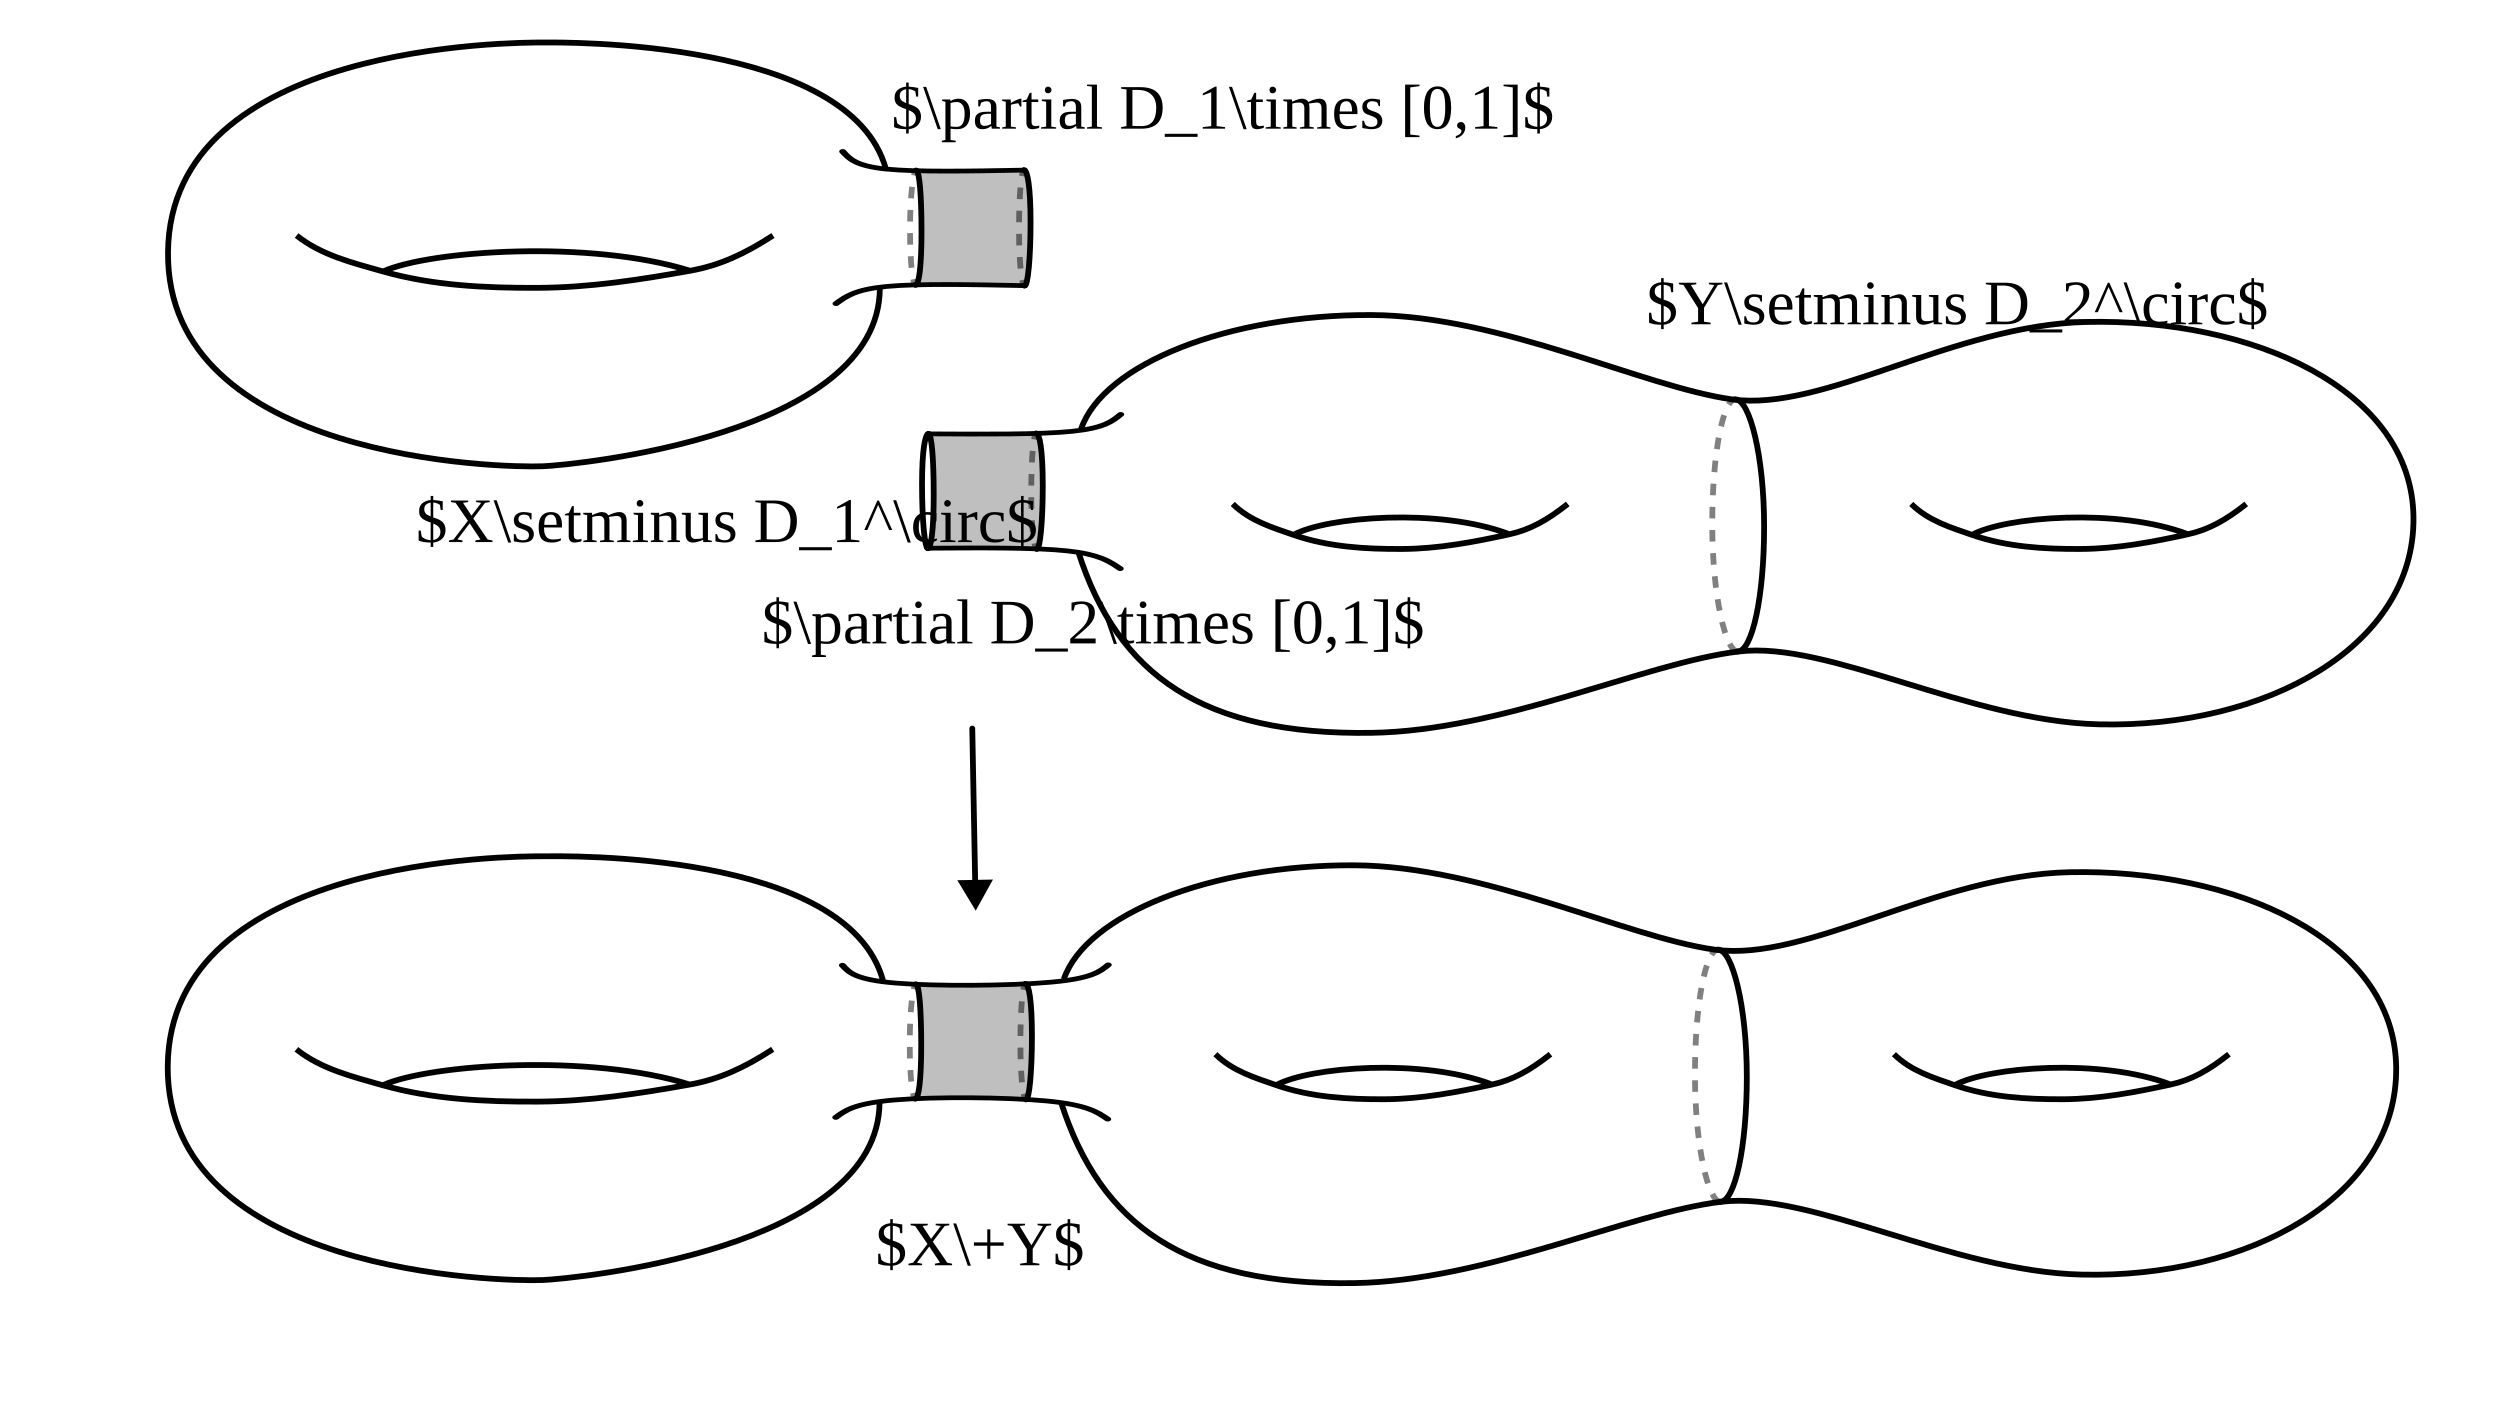
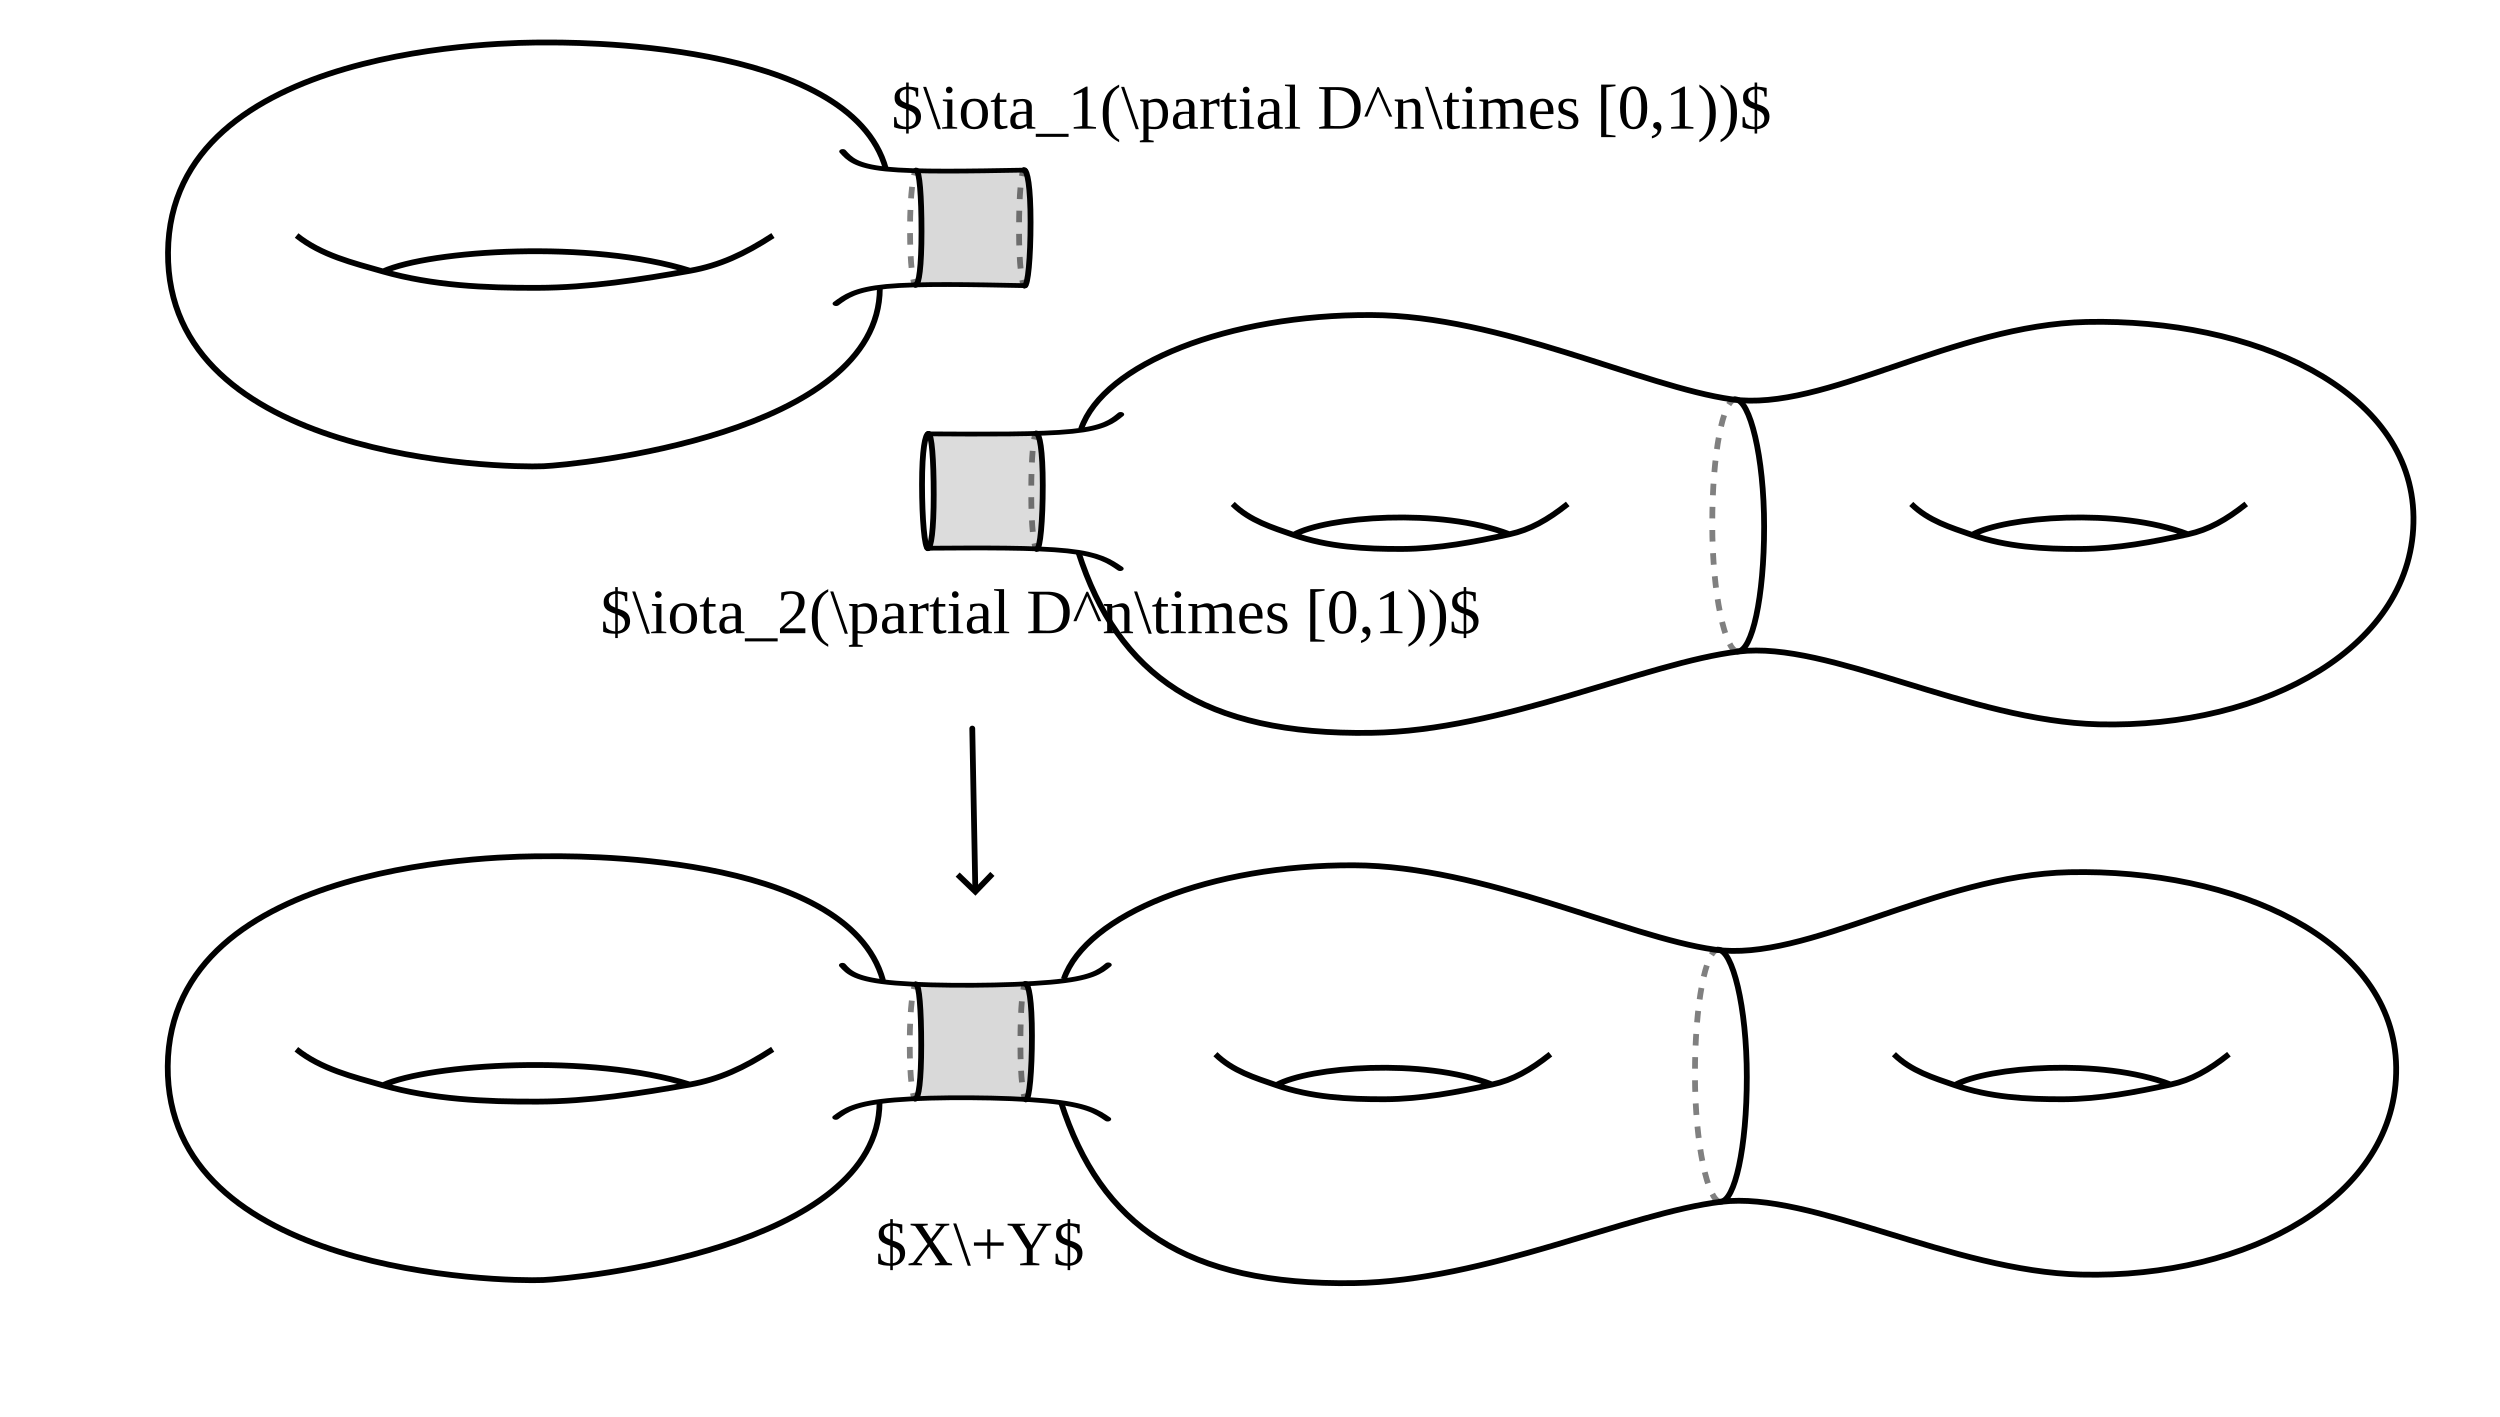
<svg xmlns="http://www.w3.org/2000/svg" width="6in" height="3.4in" viewBox="0 0 152.4 86.36" version="1.1" id="svg1">
  <defs id="defs1">
-     <marker style="overflow:visible" id="Triangle" refX="0" refY="0" orient="auto-start-reverse" markerWidth="1" markerHeight="1" viewBox="0 0 1 1" preserveAspectRatio="xMidYMid">
-       <path transform="scale(0.5)" style="fill:context-stroke;fill-rule:evenodd;stroke:context-stroke;stroke-width:1pt" d="M 5.77,0 -2.88,5 V -5 Z" id="path135" />
+     <marker style="overflow:visible" id="ArrowWide" refX="0" refY="0" orient="auto-start-reverse" markerWidth="1" markerHeight="1" viewBox="0 0 1 1" preserveAspectRatio="xMidYMid">
+       <path style="fill:none;stroke:context-stroke;stroke-width:1;stroke-linecap:butt" d="M 3,-3 0,0 3,3" transform="rotate(180,0.125,0)" id="path3" />
    </marker>
  </defs>
  <g id="layer1">
    <path id="path19" style="fill:none;stroke:#000000;stroke-width:0.353;stroke-linejoin:round" d="M 53.618,67.186 C 53.577,76.153 35.035,77.946 33.116,78.03 30.514,78.144 10.119,77.656 10.225,64.994 c 0.107,-12.786 21.101,-12.796 22.891,-12.796 1.225,0 18.53,-0.371 20.712,7.574" />
    <path d="m 23.333,66.157 c 2.882,-1.297 12.67,-1.943 18.716,-0.043 m 5.054,-2.149 c -1.745,1.135 -3.26,1.828 -5.054,2.149 -3.039,0.544 -6.136,1.029 -9.289,1.041 -3.223,0.013 -6.414,-0.141 -9.427,-0.998 -1.849,-0.526 -3.758,-0.986 -5.268,-2.192" style="display:inline;fill:none;stroke:#000000;stroke-width:0.353;stroke-dasharray:none;stroke-opacity:1" id="path1" />
    <path style="fill:none;stroke:#808080;stroke-width:0.353;stroke-linecap:butt;stroke-linejoin:round;stroke-dasharray:0.706, 0.706;stroke-dashoffset:0;stroke-opacity:1" d="m 104.871,73.259 c -0.747,-2e-5 -1.547,-3.463 -1.547,-7.765 -1e-5,-4.302 0.657,-7.603 1.403,-7.603" id="path18-1" />
    <path style="fill:none;stroke:#000000;stroke-width:0.353;stroke-linecap:round;stroke-linejoin:round;stroke-dasharray:none;stroke-dashoffset:3.067" d="m 104.728,57.89 c 0.885,2.3e-5 1.758,3.467 1.758,7.765 -1e-5,4.298 -0.73,7.603 -1.615,7.603" id="path17-2" />
    <path style="fill:none;stroke:#808080;stroke-width:0.353;stroke-linecap:butt;stroke-linejoin:round;stroke-dasharray:0.706, 0.706;stroke-dashoffset:0.318;stroke-opacity:1" d="m 62.549,67.02 c -0.165,-1.2e-5 -0.345,-1.227 -0.345,-3.416 -3e-6,-2.19 0.145,-3.626 0.311,-3.626" id="path18-1-0" />
    <path style="fill:none;stroke:#000000;stroke-width:0.353;stroke-linecap:round;stroke-linejoin:round;stroke-dasharray:none;stroke-dashoffset:3.067" d="m 62.515,59.978 c 0.196,1.7e-5 0.392,0.984 0.392,3.172 -2e-6,2.188 -0.162,3.87 -0.357,3.87" id="path17-2-9" />
    <path style="fill:none;stroke:#808080;stroke-width:0.353;stroke-linecap:butt;stroke-linejoin:round;stroke-dasharray:0.706, 0.706;stroke-dashoffset:0.318;stroke-opacity:1" d="m 55.803,66.975 c -0.165,-1.2e-5 -0.345,-1.193 -0.345,-3.376 -3e-6,-2.183 0.215,-3.594 0.38,-3.594" id="path18-1-0-0" />
    <path style="fill:none;stroke:#000000;stroke-width:0.353;stroke-linecap:round;stroke-linejoin:round;stroke-dasharray:none;stroke-dashoffset:3.067" d="m 55.838,60.004 c 0.196,1.8e-5 0.32,1.552 0.32,3.712 -2e-6,2.161 -0.159,3.258 -0.355,3.258" id="path17-2-9-5" />
-     <path style="fill:#000000;fill-opacity:0.25;stroke:none;stroke-width:0.353;stroke-linecap:round;stroke-linejoin:round;stroke-dasharray:none;stroke-dashoffset:3.067" d="m 62.448,67.021 c 0.196,-1.2e-5 0.357,-1.682 0.357,-3.87 2e-6,-2.188 -0.196,-3.172 -0.392,-3.172 l -6.677,0.026 c 0.196,1.8e-5 0.32,1.552 0.32,3.712 -2e-6,2.161 -0.159,3.258 -0.355,3.258 z" id="path17-2-9-4" />
+     <path style="fill:#000000;fill-opacity:0.15;stroke:none;stroke-width:0.353;stroke-linecap:round;stroke-linejoin:round;stroke-dasharray:none;stroke-dashoffset:3.067" d="m 62.448,67.021 c 0.196,-1.2e-5 0.357,-1.682 0.357,-3.87 2e-6,-2.188 -0.196,-3.172 -0.392,-3.172 l -6.677,0.026 c 0.196,1.8e-5 0.32,1.552 0.32,3.712 -2e-6,2.161 -0.159,3.258 -0.355,3.258 z" id="path17-2-9-4" />
    <path id="path19-2" style="fill:none;stroke:#000000;stroke-width:0.353;stroke-linejoin:round" d="m 64.678,67.186 c 2.413,7.539 7.616,11.186 17.862,11.032 8.026,-0.121 16.76,-4.29 22.401,-4.96 5.48,-0.65 14.042,4.247 21.938,4.441 10.202,0.25 19.293,-4.756 19.192,-12.636 -0.101,-7.819 -9.829,-12.115 -19.929,-11.893 -8.103,0.179 -16.012,5.508 -21.616,4.72 -5.434,-0.763 -14.085,-5.105 -21.989,-5.142 -8.677,-0.04 -16.327,2.978 -17.69,6.949" />
    <path d="m 77.797,66.15 c 2.027,-1.116 8.911,-1.671 13.163,-0.037 m 3.554,-1.849 c -1.227,0.977 -2.292,1.573 -3.554,1.849 -2.137,0.468 -4.315,0.885 -6.533,0.896 -2.267,0.011 -4.511,-0.121 -6.63,-0.859 -1.3,-0.453 -2.643,-0.848 -3.705,-1.886" style="display:inline;fill:none;stroke:#000000;stroke-width:0.353;stroke-dasharray:none;stroke-opacity:1" id="path1-4" />
    <path d="m 119.159,66.15 c 2.027,-1.116 8.911,-1.671 13.163,-0.037 m 3.554,-1.849 c -1.227,0.977 -2.292,1.573 -3.554,1.849 -2.137,0.468 -4.315,0.885 -6.533,0.896 -2.267,0.011 -4.511,-0.121 -6.63,-0.859 -1.3,-0.453 -2.643,-0.848 -3.705,-1.886" style="display:inline;fill:none;stroke:#000000;stroke-width:0.353;stroke-dasharray:none;stroke-opacity:1" id="path1-4-9" />
    <path style="fill:none;fill-opacity:1;fill-rule:nonzero;stroke:#000000;stroke-width:0.29;stroke-linecap:round;stroke-linejoin:round;stroke-dasharray:none;stroke-dashoffset:1.164;stroke-opacity:1;paint-order:stroke markers fill" transform="matrix(1.477034,0,0,-1,-31.73842,74.63836)" d="m 56.258,15.796 c 0.267,-0.44 0.533,-0.881 2.191,-1.085 1.657,-0.204 4.705,-0.173 6.4,0.052 1.695,0.224 2.036,0.641 2.377,1.058" id="path2" />
    <path style="fill:none;fill-opacity:1;fill-rule:nonzero;stroke:#000000;stroke-width:0.29;stroke-linecap:round;stroke-linejoin:round;stroke-dasharray:none;stroke-dashoffset:1.164;stroke-opacity:1;paint-order:stroke markers fill" transform="matrix(1.477034,0,0,1,-31.92224,52.67934)" d="m 56.108,15.438 c 0.392,-0.432 0.783,-0.863 2.438,-1.065 1.655,-0.202 4.573,-0.173 6.247,0.06 1.674,0.233 2.104,0.671 2.535,1.109" id="path2-9" />
    <path id="path19-8" style="fill:none;stroke:#000000;stroke-width:0.353;stroke-linejoin:round" d="M 53.635,17.578 C 53.593,26.545 35.052,28.337 33.132,28.422 30.531,28.536 10.135,28.048 10.242,15.385 10.349,2.6 31.343,2.59 33.132,2.59 c 1.225,0 18.69,-0.23 20.872,7.714" />
    <path d="m 23.35,16.549 c 2.882,-1.297 12.67,-1.943 18.716,-0.043 m 5.054,-2.149 c -1.745,1.135 -3.26,1.828 -5.054,2.149 -3.039,0.544 -6.136,1.029 -9.289,1.041 -3.223,0.013 -6.414,-0.141 -9.427,-0.998 -1.849,-0.526 -3.758,-0.986 -5.268,-2.192" style="display:inline;fill:none;stroke:#000000;stroke-width:0.353;stroke-dasharray:none;stroke-opacity:1" id="path1-3" />
    <path style="fill:none;stroke:#808080;stroke-width:0.353;stroke-linecap:butt;stroke-linejoin:round;stroke-dasharray:0.706, 0.706;stroke-dashoffset:0;stroke-opacity:1" d="m 105.926,39.715 c -0.747,-2e-5 -1.547,-3.463 -1.547,-7.765 -1e-5,-4.302 0.657,-7.603 1.403,-7.603" id="path18-1-1" />
    <path style="fill:none;stroke:#000000;stroke-width:0.353;stroke-linecap:round;stroke-linejoin:round;stroke-dasharray:none;stroke-dashoffset:3.067" d="m 105.783,24.346 c 0.885,2.3e-5 1.758,3.467 1.758,7.765 -10e-6,4.298 -0.73,7.603 -1.615,7.603" id="path17-2-0" />
    <path style="fill:none;stroke:#808080;stroke-width:0.353;stroke-linecap:butt;stroke-linejoin:round;stroke-dasharray:0.706, 0.706;stroke-dashoffset:0.318;stroke-opacity:1" d="m 62.465,17.413 c -0.165,-1.2e-5 -0.345,-1.227 -0.345,-3.416 -3e-6,-2.19 0.145,-3.626 0.311,-3.626" id="path18-1-0-08-1" />
    <path style="fill:none;stroke:#000000;stroke-width:0.353;stroke-linecap:round;stroke-linejoin:round;stroke-dasharray:none;stroke-dashoffset:3.067" d="m 62.431,10.371 c 0.196,1.7e-5 0.392,0.984 0.392,3.172 -2e-6,2.188 -0.162,3.87 -0.357,3.87" id="path17-2-9-0-2" />
    <path style="fill:none;stroke:#808080;stroke-width:0.353;stroke-linecap:butt;stroke-linejoin:round;stroke-dasharray:0.706, 0.706;stroke-dashoffset:0.318;stroke-opacity:1" d="m 55.82,17.366 c -0.165,-1.2e-5 -0.345,-1.193 -0.345,-3.376 -3e-6,-2.183 0.215,-3.594 0.38,-3.594" id="path18-1-0-0-4" />
    <path style="fill:none;stroke:#000000;stroke-width:0.353;stroke-linecap:round;stroke-linejoin:round;stroke-dasharray:none;stroke-dashoffset:3.067" d="m 55.855,10.396 c 0.196,1.8e-5 0.32,1.552 0.32,3.712 -2e-6,2.161 -0.159,3.258 -0.355,3.258" id="path17-2-9-5-7" />
-     <path style="fill:#000000;fill-opacity:0.25;stroke:none;stroke-width:0.353;stroke-linecap:round;stroke-linejoin:round;stroke-dasharray:none;stroke-dashoffset:3.067" d="m 62.465,17.413 c 0.196,-1.2e-5 0.357,-1.682 0.357,-3.87 2e-6,-2.188 -0.196,-3.172 -0.392,-3.172 l -6.677,0.026 c 0.196,1.8e-5 0.32,1.552 0.32,3.712 -2e-6,2.161 -0.159,3.258 -0.355,3.258 z" id="path17-2-9-4-6" />
+     <path style="fill:#000000;fill-opacity:0.15;stroke:none;stroke-width:0.353;stroke-linecap:round;stroke-linejoin:round;stroke-dasharray:none;stroke-dashoffset:3.067" d="m 62.465,17.413 c 0.196,-1.2e-5 0.357,-1.682 0.357,-3.87 2e-6,-2.188 -0.196,-3.172 -0.392,-3.172 l -6.677,0.026 c 0.196,1.8e-5 0.32,1.552 0.32,3.712 -2e-6,2.161 -0.159,3.258 -0.355,3.258 z" id="path17-2-9-4-6" />
    <path id="path19-2-1" style="fill:none;stroke:#000000;stroke-width:0.353;stroke-linejoin:round" d="m 65.733,33.642 c 2.413,7.539 7.616,11.186 17.862,11.032 8.026,-0.121 16.76,-4.29 22.401,-4.96 5.48,-0.65 14.042,4.247 21.938,4.441 10.202,0.25 19.293,-4.756 19.192,-12.636 -0.101,-7.819 -9.829,-12.115 -19.929,-11.893 -8.103,0.179 -16.012,5.508 -21.616,4.72 -5.434,-0.763 -14.085,-5.105 -21.989,-5.142 -8.677,-0.04 -16.327,2.978 -17.69,6.949" />
    <path d="m 78.852,32.606 c 2.027,-1.116 8.911,-1.671 13.163,-0.037 m 3.554,-1.849 c -1.227,0.977 -2.292,1.573 -3.554,1.849 -2.137,0.468 -4.315,0.885 -6.533,0.896 -2.267,0.011 -4.511,-0.121 -6.63,-0.859 -1.3,-0.453 -2.643,-0.848 -3.705,-1.886" style="display:inline;fill:none;stroke:#000000;stroke-width:0.353;stroke-dasharray:none;stroke-opacity:1" id="path1-4-6" />
    <path d="m 120.214,32.606 c 2.027,-1.116 8.911,-1.671 13.163,-0.037 m 3.554,-1.849 c -1.227,0.977 -2.292,1.573 -3.554,1.849 -2.137,0.468 -4.315,0.885 -6.533,0.896 -2.267,0.011 -4.511,-0.121 -6.63,-0.859 -1.3,-0.453 -2.643,-0.848 -3.705,-1.886" style="display:inline;fill:none;stroke:#000000;stroke-width:0.353;stroke-dasharray:none;stroke-opacity:1" id="path1-4-9-1" />
    <path style="fill:none;fill-opacity:1;fill-rule:nonzero;stroke:#000000;stroke-width:0.29;stroke-linecap:round;stroke-linejoin:round;stroke-dasharray:none;stroke-dashoffset:1.164;stroke-opacity:1;paint-order:stroke markers fill" transform="matrix(1.477034,0,0,-1,-31.72194,25.02995)" d="m 56.258,15.796 c 0.267,-0.44 0.533,-0.881 1.781,-1.07 1.248,-0.189 3.476,-0.128 5.705,-0.067" id="path2-4" />
    <path style="fill:none;fill-opacity:1;fill-rule:nonzero;stroke:#000000;stroke-width:0.29;stroke-linecap:round;stroke-linejoin:round;stroke-dasharray:none;stroke-dashoffset:1.164;stroke-opacity:1;paint-order:stroke markers fill" transform="matrix(1.477034,0,0,1,-31.90575,3.070926)" d="m 56.108,15.438 c 0.392,-0.432 0.783,-0.863 2.081,-1.046 1.297,-0.183 3.5,-0.116 5.703,-0.05" id="path2-9-9" />
    <path style="fill:none;stroke:#808080;stroke-width:0.353;stroke-linecap:butt;stroke-linejoin:round;stroke-dasharray:0.706, 0.706;stroke-dashoffset:0.318;stroke-opacity:1" d="m 63.209,33.466 c -0.165,-1.2e-5 -0.345,-1.227 -0.345,-3.416 -3e-6,-2.19 0.145,-3.626 0.311,-3.626" id="path18-1-0-08-1-6" />
    <path style="fill:none;stroke:#000000;stroke-width:0.353;stroke-linecap:round;stroke-linejoin:round;stroke-dasharray:none;stroke-dashoffset:3.067" d="m 56.599,26.449 c -0.196,1.7e-5 -0.392,0.956 -0.392,3.081 2e-6,2.125 0.161,3.889 0.356,3.889" id="path6" />
    <path style="fill:none;stroke:#000000;stroke-width:0.353;stroke-linecap:round;stroke-linejoin:round;stroke-dasharray:none;stroke-dashoffset:3.067" d="m 63.175,26.424 c 0.196,1.7e-5 0.392,0.984 0.392,3.172 -2e-6,2.188 -0.162,3.87 -0.357,3.87" id="path17-2-9-0-2-1" />
    <path style="fill:none;stroke:#000000;stroke-width:0.353;stroke-linecap:round;stroke-linejoin:round;stroke-dasharray:none;stroke-dashoffset:3.067" d="m 56.599,26.449 c 0.196,1.8e-5 0.32,1.552 0.32,3.712 -2e-6,2.161 -0.159,3.258 -0.355,3.258" id="path17-2-9-5-7-3" />
-     <path style="fill:#000000;fill-opacity:0.25;stroke:none;stroke-width:0.353;stroke-linecap:round;stroke-linejoin:round;stroke-dasharray:none;stroke-dashoffset:3.067" d="m 63.209,33.466 c 0.196,-1.2e-5 0.357,-1.682 0.357,-3.87 2e-6,-2.188 -0.196,-3.172 -0.392,-3.172 l -6.677,0.026 c 0.196,1.8e-5 0.32,1.552 0.32,3.712 -2e-6,2.161 -0.159,3.258 -0.355,3.258 z" id="path17-2-9-4-6-9" />
+     <path style="fill:#000000;fill-opacity:0.14;stroke:none;stroke-width:0.353;stroke-linecap:round;stroke-linejoin:round;stroke-dasharray:none;stroke-dashoffset:3.067" d="m 63.209,33.466 c 0.196,-1.2e-5 0.357,-1.682 0.357,-3.87 2e-6,-2.188 -0.196,-3.172 -0.392,-3.172 l -6.677,0.026 c 0.196,1.8e-5 0.32,1.552 0.32,3.712 -2e-6,2.161 -0.159,3.258 -0.355,3.258 z" id="path17-2-9-4-6-9" />
    <path style="fill:none;fill-opacity:1;fill-rule:nonzero;stroke:#000000;stroke-width:0.29;stroke-linecap:round;stroke-linejoin:round;stroke-dasharray:none;stroke-dashoffset:1.164;stroke-opacity:1;paint-order:stroke markers fill" transform="matrix(1.477034,0,0,-1,-30.97766,41.08309)" d="m 59.292,14.634 c 2.303,-0.021 4.606,-0.043 5.929,0.155 1.322,0.198 1.663,0.615 2.004,1.032" id="path2-4-8" />
    <path style="fill:none;fill-opacity:1;fill-rule:nonzero;stroke:#000000;stroke-width:0.29;stroke-linecap:round;stroke-linejoin:round;stroke-dasharray:none;stroke-dashoffset:1.164;stroke-opacity:1;paint-order:stroke markers fill" transform="matrix(1.477034,0,0,1,-31.16148,19.12406)" d="m 59.393,14.295 c 2.215,-0.023 4.43,-0.045 5.752,0.162 1.323,0.208 1.753,0.646 2.183,1.083" id="path2-9-9-4" />
-     <path style="fill:#000000;fill-opacity:0.25;fill-rule:nonzero;stroke:#000000;stroke-width:0.353;stroke-linecap:round;stroke-linejoin:round;stroke-dasharray:none;stroke-dashoffset:0.6;stroke-opacity:1;marker-end:url(#Triangle);paint-order:stroke markers fill" d="m 59.27,44.414 c 0.062,3.283 0.124,6.567 0.186,9.85" id="path7" />
-     <text xml:space="preserve" style="font-size:3.881px;fill:#000000;fill-opacity:1;fill-rule:nonzero;stroke:none;stroke-width:0.353;stroke-linecap:round;stroke-linejoin:round;stroke-dasharray:none;stroke-dashoffset:2.267;stroke-opacity:1;paint-order:stroke markers fill" x="25.348" y="33.043" id="text7">
-       <tspan id="tspan7" style="fill:#000000;fill-opacity:1;stroke:none;stroke-width:0.353" x="25.348" y="33.043">$X\setminus D_1^\circ$</tspan>
+     <path style="fill:#000000;fill-opacity:0.25;fill-rule:nonzero;stroke:#000000;stroke-width:0.353;stroke-linecap:round;stroke-linejoin:round;stroke-dasharray:none;stroke-dashoffset:0.6;stroke-opacity:1;marker-end:url(#ArrowWide);paint-order:stroke markers fill" d="m 59.27,44.414 c 0.062,3.283 0.124,6.567 0.186,9.85" id="path7" />
+     <text xml:space="preserve" style="font-size:3.881px;fill:#000000;fill-opacity:1;fill-rule:nonzero;stroke:none;stroke-width:0.353;stroke-linecap:round;stroke-linejoin:round;stroke-dasharray:none;stroke-dashoffset:2.267;stroke-opacity:1;paint-order:stroke markers fill" x="54.333" y="7.844" id="text7-5">
+       <tspan id="tspan7-4" style="fill:#000000;fill-opacity:1;stroke:none;stroke-width:0.353" x="54.333" y="7.844">$\iota_1(\partial D^n\times [0,1))$</tspan>
    </text>
-     <text xml:space="preserve" style="font-size:3.881px;fill:#000000;fill-opacity:1;fill-rule:nonzero;stroke:none;stroke-width:0.353;stroke-linecap:round;stroke-linejoin:round;stroke-dasharray:none;stroke-dashoffset:2.267;stroke-opacity:1;paint-order:stroke markers fill" x="54.333" y="7.844" id="text7-5">
-       <tspan id="tspan7-4" style="fill:#000000;fill-opacity:1;stroke:none;stroke-width:0.353" x="54.333" y="7.844">$\partial D_1\times [0,1]$</tspan>
-     </text>
-     <text xml:space="preserve" style="font-size:3.881px;fill:#000000;fill-opacity:1;fill-rule:nonzero;stroke:none;stroke-width:0.353;stroke-linecap:round;stroke-linejoin:round;stroke-dasharray:none;stroke-dashoffset:2.267;stroke-opacity:1;paint-order:stroke markers fill" x="46.427" y="39.224" id="text7-5-3">
-       <tspan id="tspan7-4-5" style="fill:#000000;fill-opacity:1;stroke:none;stroke-width:0.353" x="46.427" y="39.224">$\partial D_2\times [0,1]$</tspan>
-     </text>
-     <text xml:space="preserve" style="font-size:3.881px;fill:#000000;fill-opacity:1;fill-rule:nonzero;stroke:none;stroke-width:0.353;stroke-linecap:round;stroke-linejoin:round;stroke-dasharray:none;stroke-dashoffset:2.267;stroke-opacity:1;paint-order:stroke markers fill" x="100.354" y="19.766" id="text7-4">
-       <tspan id="tspan7-0" style="fill:#000000;fill-opacity:1;stroke:none;stroke-width:0.353" x="100.354" y="19.766">$Y\setminus D_2^\circ$</tspan>
+     <text xml:space="preserve" style="font-size:3.881px;fill:#000000;fill-opacity:1;fill-rule:nonzero;stroke:none;stroke-width:0.353;stroke-linecap:round;stroke-linejoin:round;stroke-dasharray:none;stroke-dashoffset:2.267;stroke-opacity:1;paint-order:stroke markers fill" x="36.596" y="38.601" id="text7-5-3">
+       <tspan id="tspan7-4-5" style="fill:#000000;fill-opacity:1;stroke:none;stroke-width:0.353" x="36.596" y="38.601">$\iota_2(\partial D^n\times [0,1))$</tspan>
    </text>
    <text xml:space="preserve" style="font-size:3.881px;fill:#000000;fill-opacity:1;fill-rule:nonzero;stroke:none;stroke-width:0.353;stroke-linecap:round;stroke-linejoin:round;stroke-dasharray:none;stroke-dashoffset:2.267;stroke-opacity:1;paint-order:stroke markers fill" x="53.364" y="77.131" id="text7-4-1">
      <tspan id="tspan7-0-0" style="fill:#000000;fill-opacity:1;stroke:none;stroke-width:0.353" x="53.364" y="77.131">$X\+Y$</tspan>
    </text>
  </g>
</svg>
